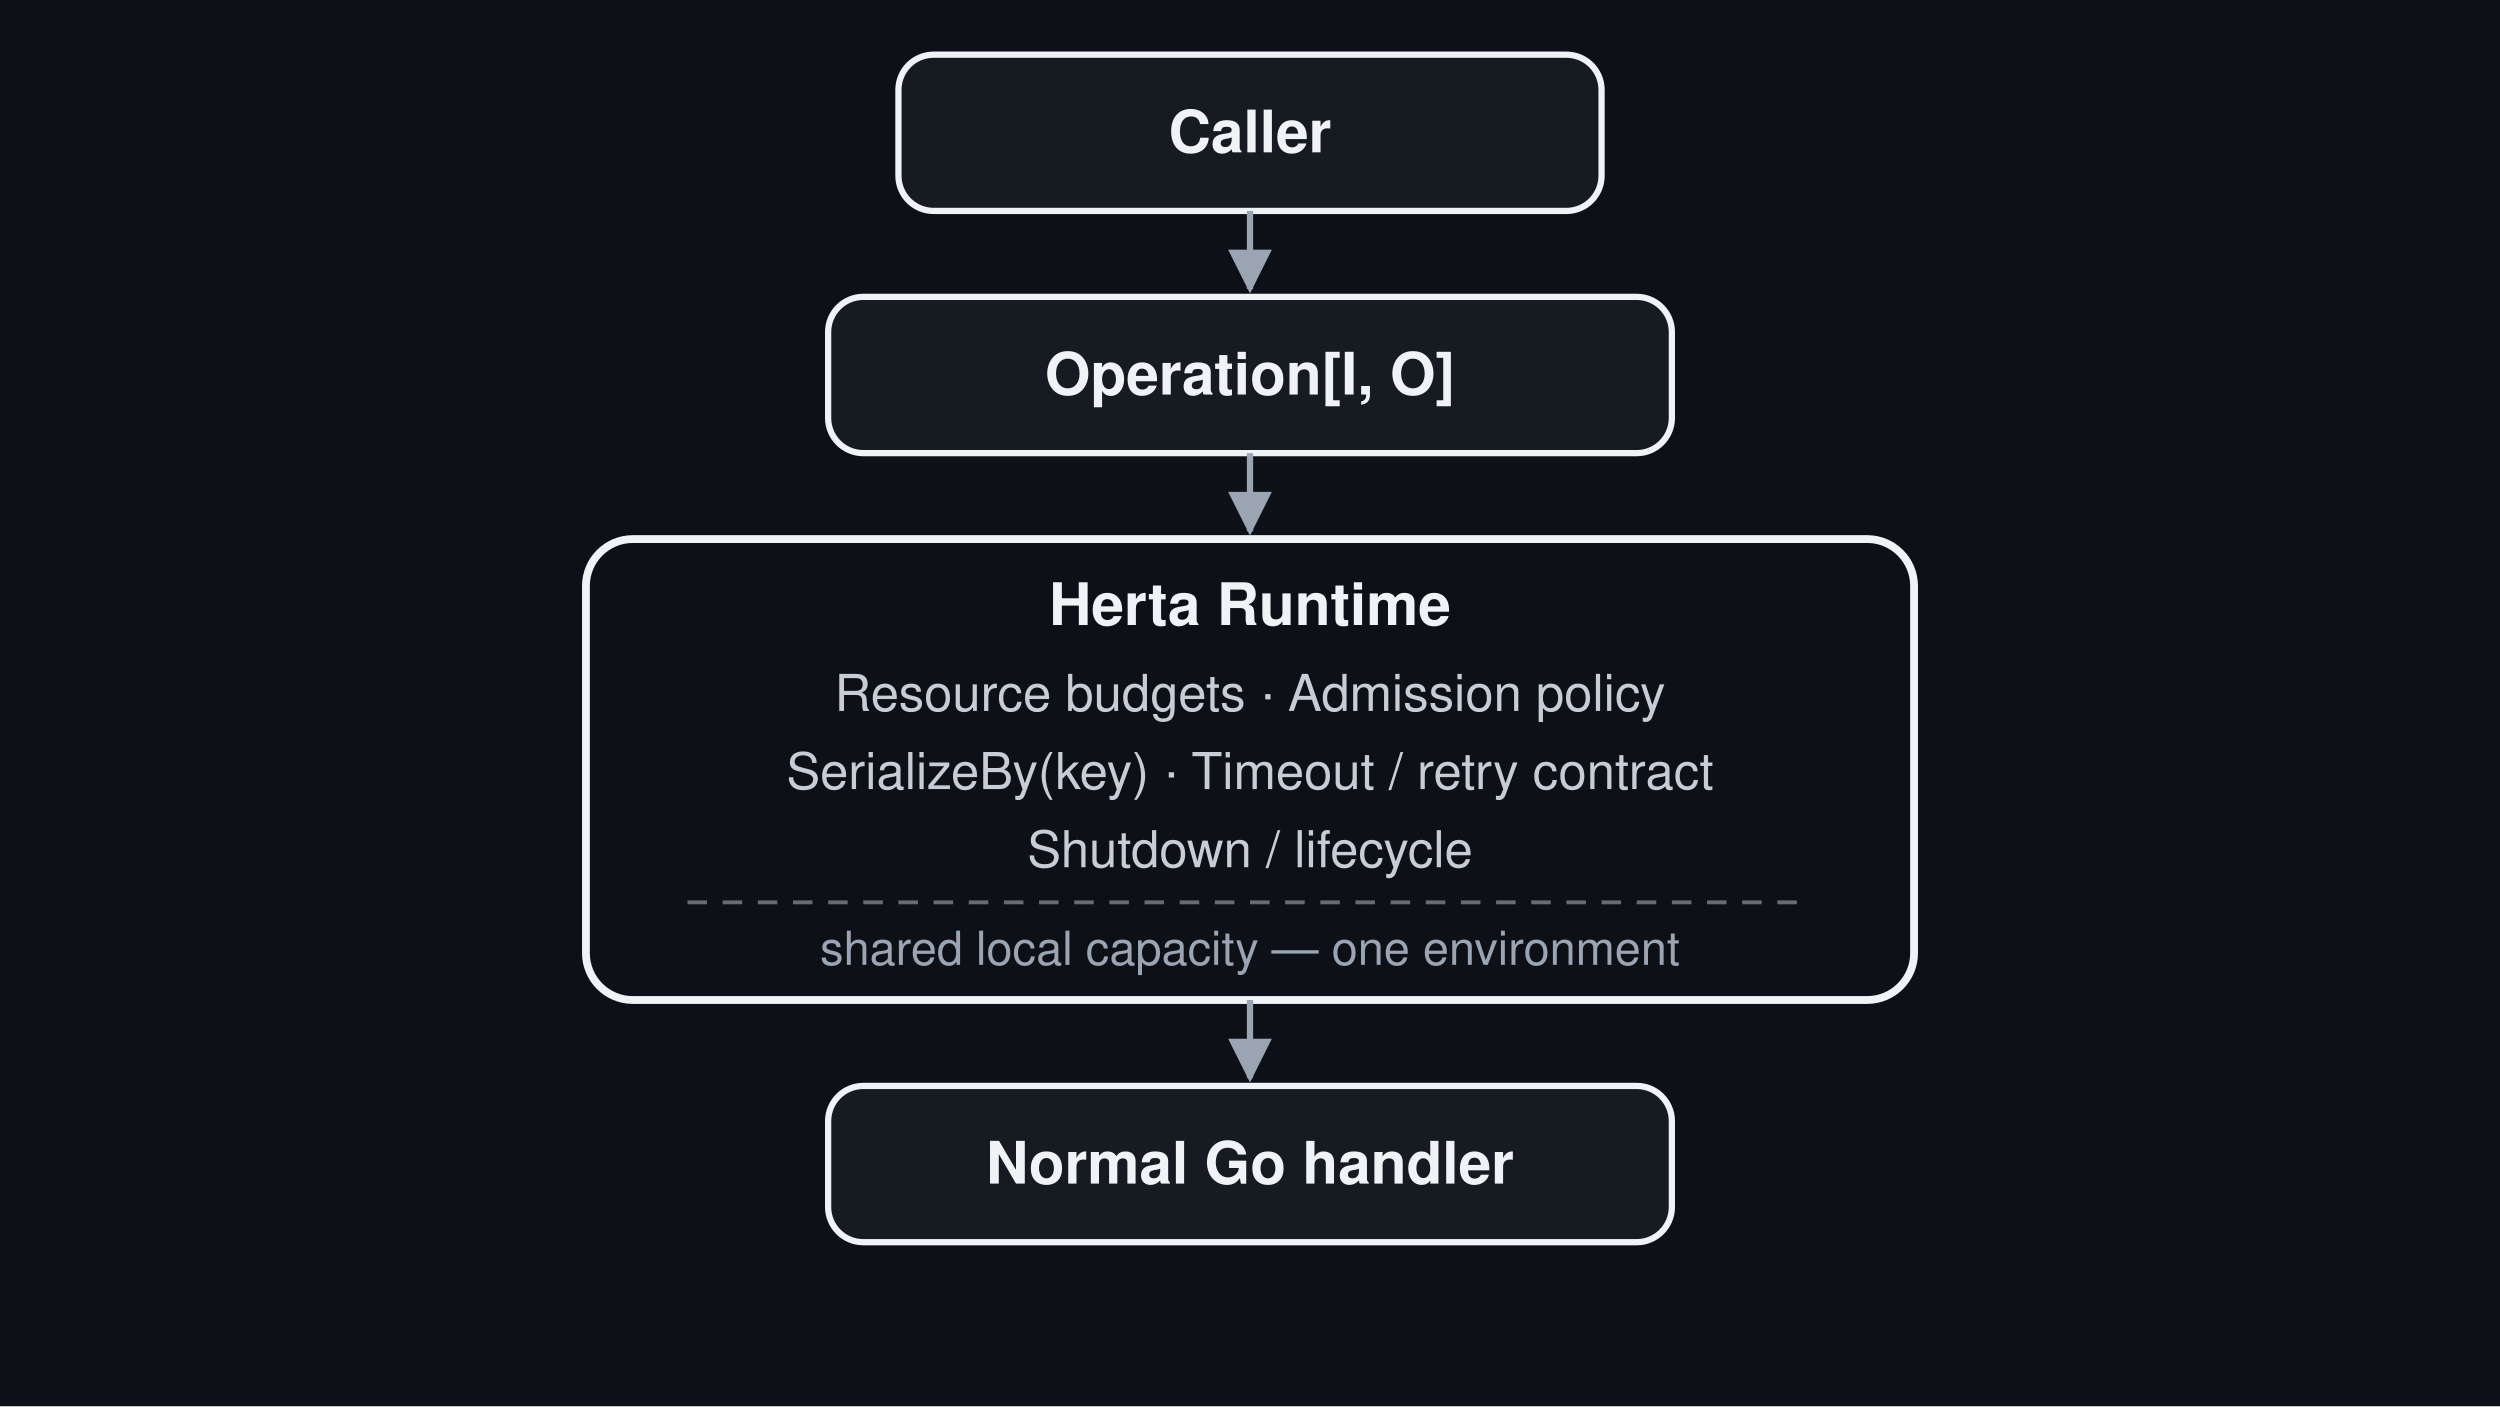
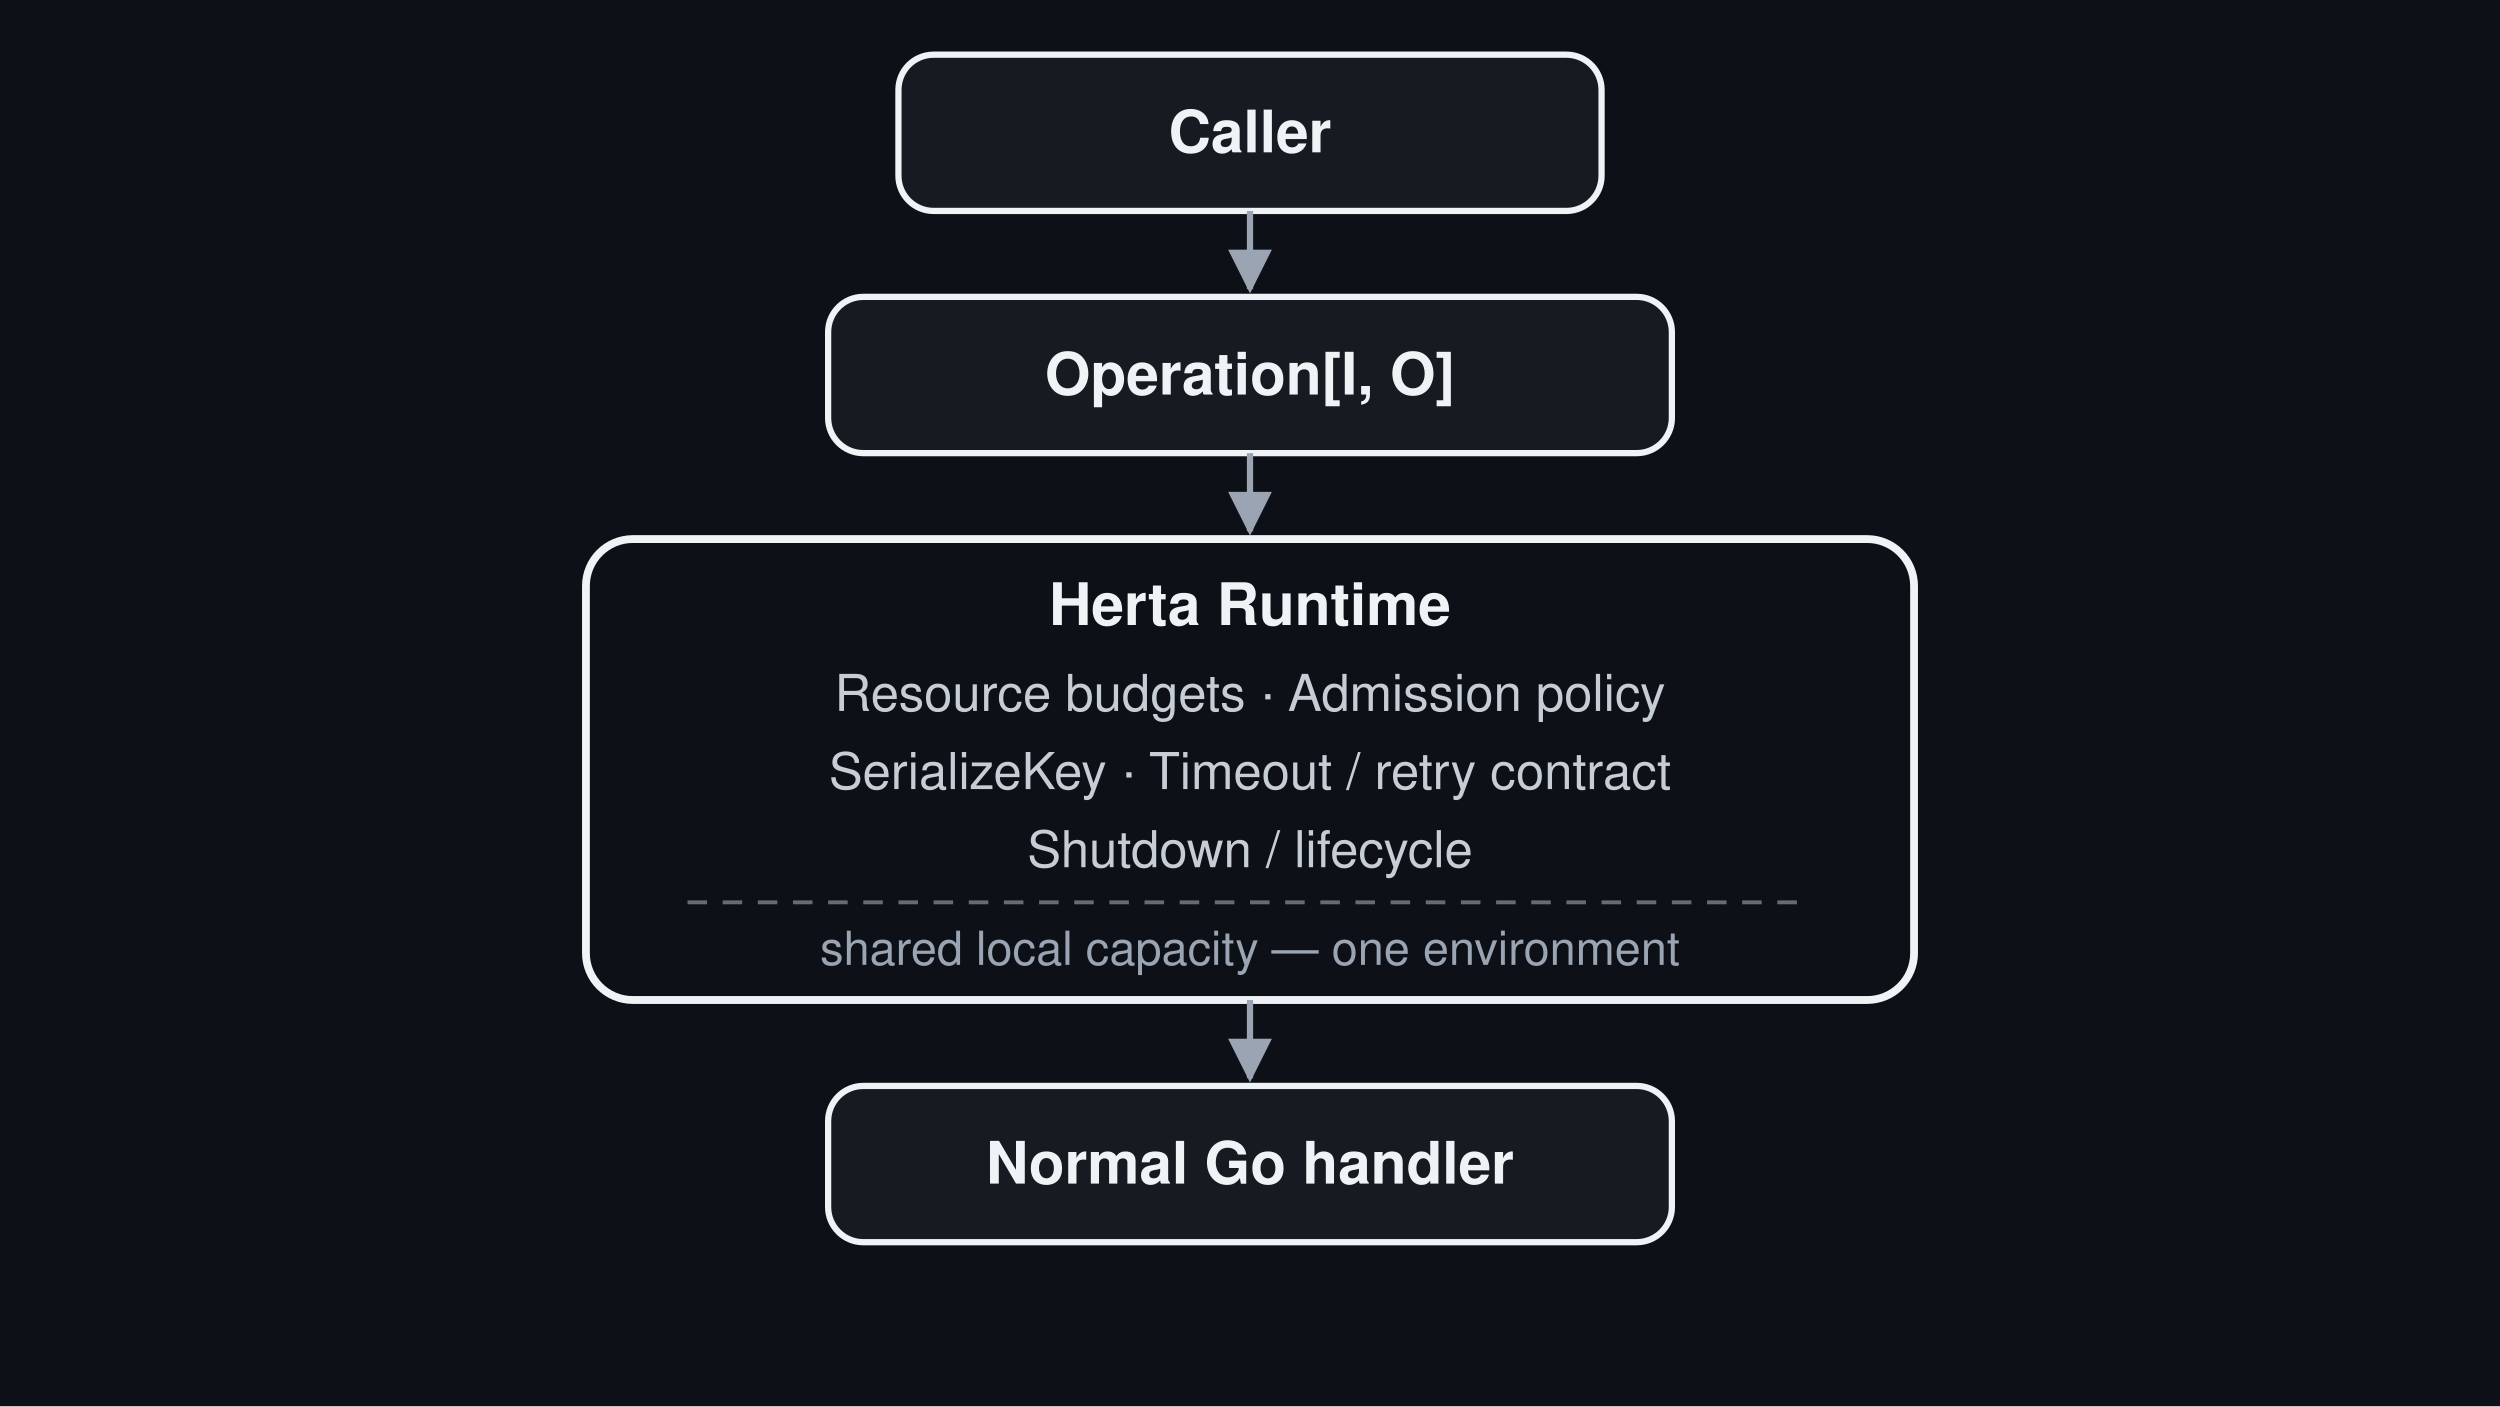
<svg xmlns="http://www.w3.org/2000/svg" width="640" height="360" viewBox="0 0 640 360" role="img" aria-labelledby="emd-title emd-desc">
  <rect width="640" height="360" fill="#0d1117" />
  <defs>
    <marker id="emd-arrow" viewBox="0 0 10 10" refX="9" refY="5" markerWidth="7" markerHeight="7" orient="auto-start-reverse">
      <path d="M0 0L10 5L0 10z" fill="#9aa4b2" />
    </marker>
  </defs>
  <g font-family="ui-sans-serif, -apple-system, 'Segoe UI', Helvetica, Arial, sans-serif">
    <rect x="230" y="14" width="180" height="40" rx="9" fill="#161b22" stroke="#f0f3f6" stroke-width="1.6" />
    <text x="320" y="39" text-anchor="middle" font-size="15" font-weight="650" fill="#f0f3f6">Caller</text>
    <rect x="212" y="76" width="216" height="40" rx="9" fill="#161b22" stroke="#f0f3f6" stroke-width="1.6" />
    <text x="320" y="101" text-anchor="middle" font-size="15" font-weight="650" fill="#f0f3f6">Operation[I, O]</text>
    <rect x="150" y="138" width="340" height="118" rx="12" fill="none" stroke="#f0f3f6" stroke-width="2" />
    <text x="320" y="160" text-anchor="middle" font-size="15" font-weight="700" fill="#f0f3f6">Herta Runtime</text>
    <text x="320" y="182" text-anchor="middle" font-size="13" fill="#c6cdd5">Resource budgets · Admission policy</text>
-     <text x="320" y="202" text-anchor="middle" font-size="13" fill="#c6cdd5">SerializeBy(key) · Timeout / retry contract</text>
+     <text x="320" y="202" text-anchor="middle" font-size="13" fill="#c6cdd5">SerializeKey · Timeout / retry contract</text>
    <text x="320" y="222" text-anchor="middle" font-size="13" fill="#c6cdd5">Shutdown / lifecycle</text>
    <line x1="176" y1="231" x2="464" y2="231" stroke="#f0f3f6" stroke-width="1" stroke-dasharray="5 4" opacity="0.4" />
    <text x="320" y="247" text-anchor="middle" font-size="12" fill="#9aa4b2">shared local capacity — one environment</text>
    <rect x="212" y="278" width="216" height="40" rx="9" fill="#161b22" stroke="#f0f3f6" stroke-width="1.6" />
    <text x="320" y="303" text-anchor="middle" font-size="15" font-weight="650" fill="#f0f3f6">Normal Go handler</text>
    <line x1="320" y1="54" x2="320" y2="74" stroke="#9aa4b2" stroke-width="1.6" marker-end="url(#emd-arrow)" />
    <line x1="320" y1="116" x2="320" y2="136" stroke="#9aa4b2" stroke-width="1.6" marker-end="url(#emd-arrow)" />
    <line x1="320" y1="256" x2="320" y2="276" stroke="#9aa4b2" stroke-width="1.6" marker-end="url(#emd-arrow)" />
  </g>
</svg>
